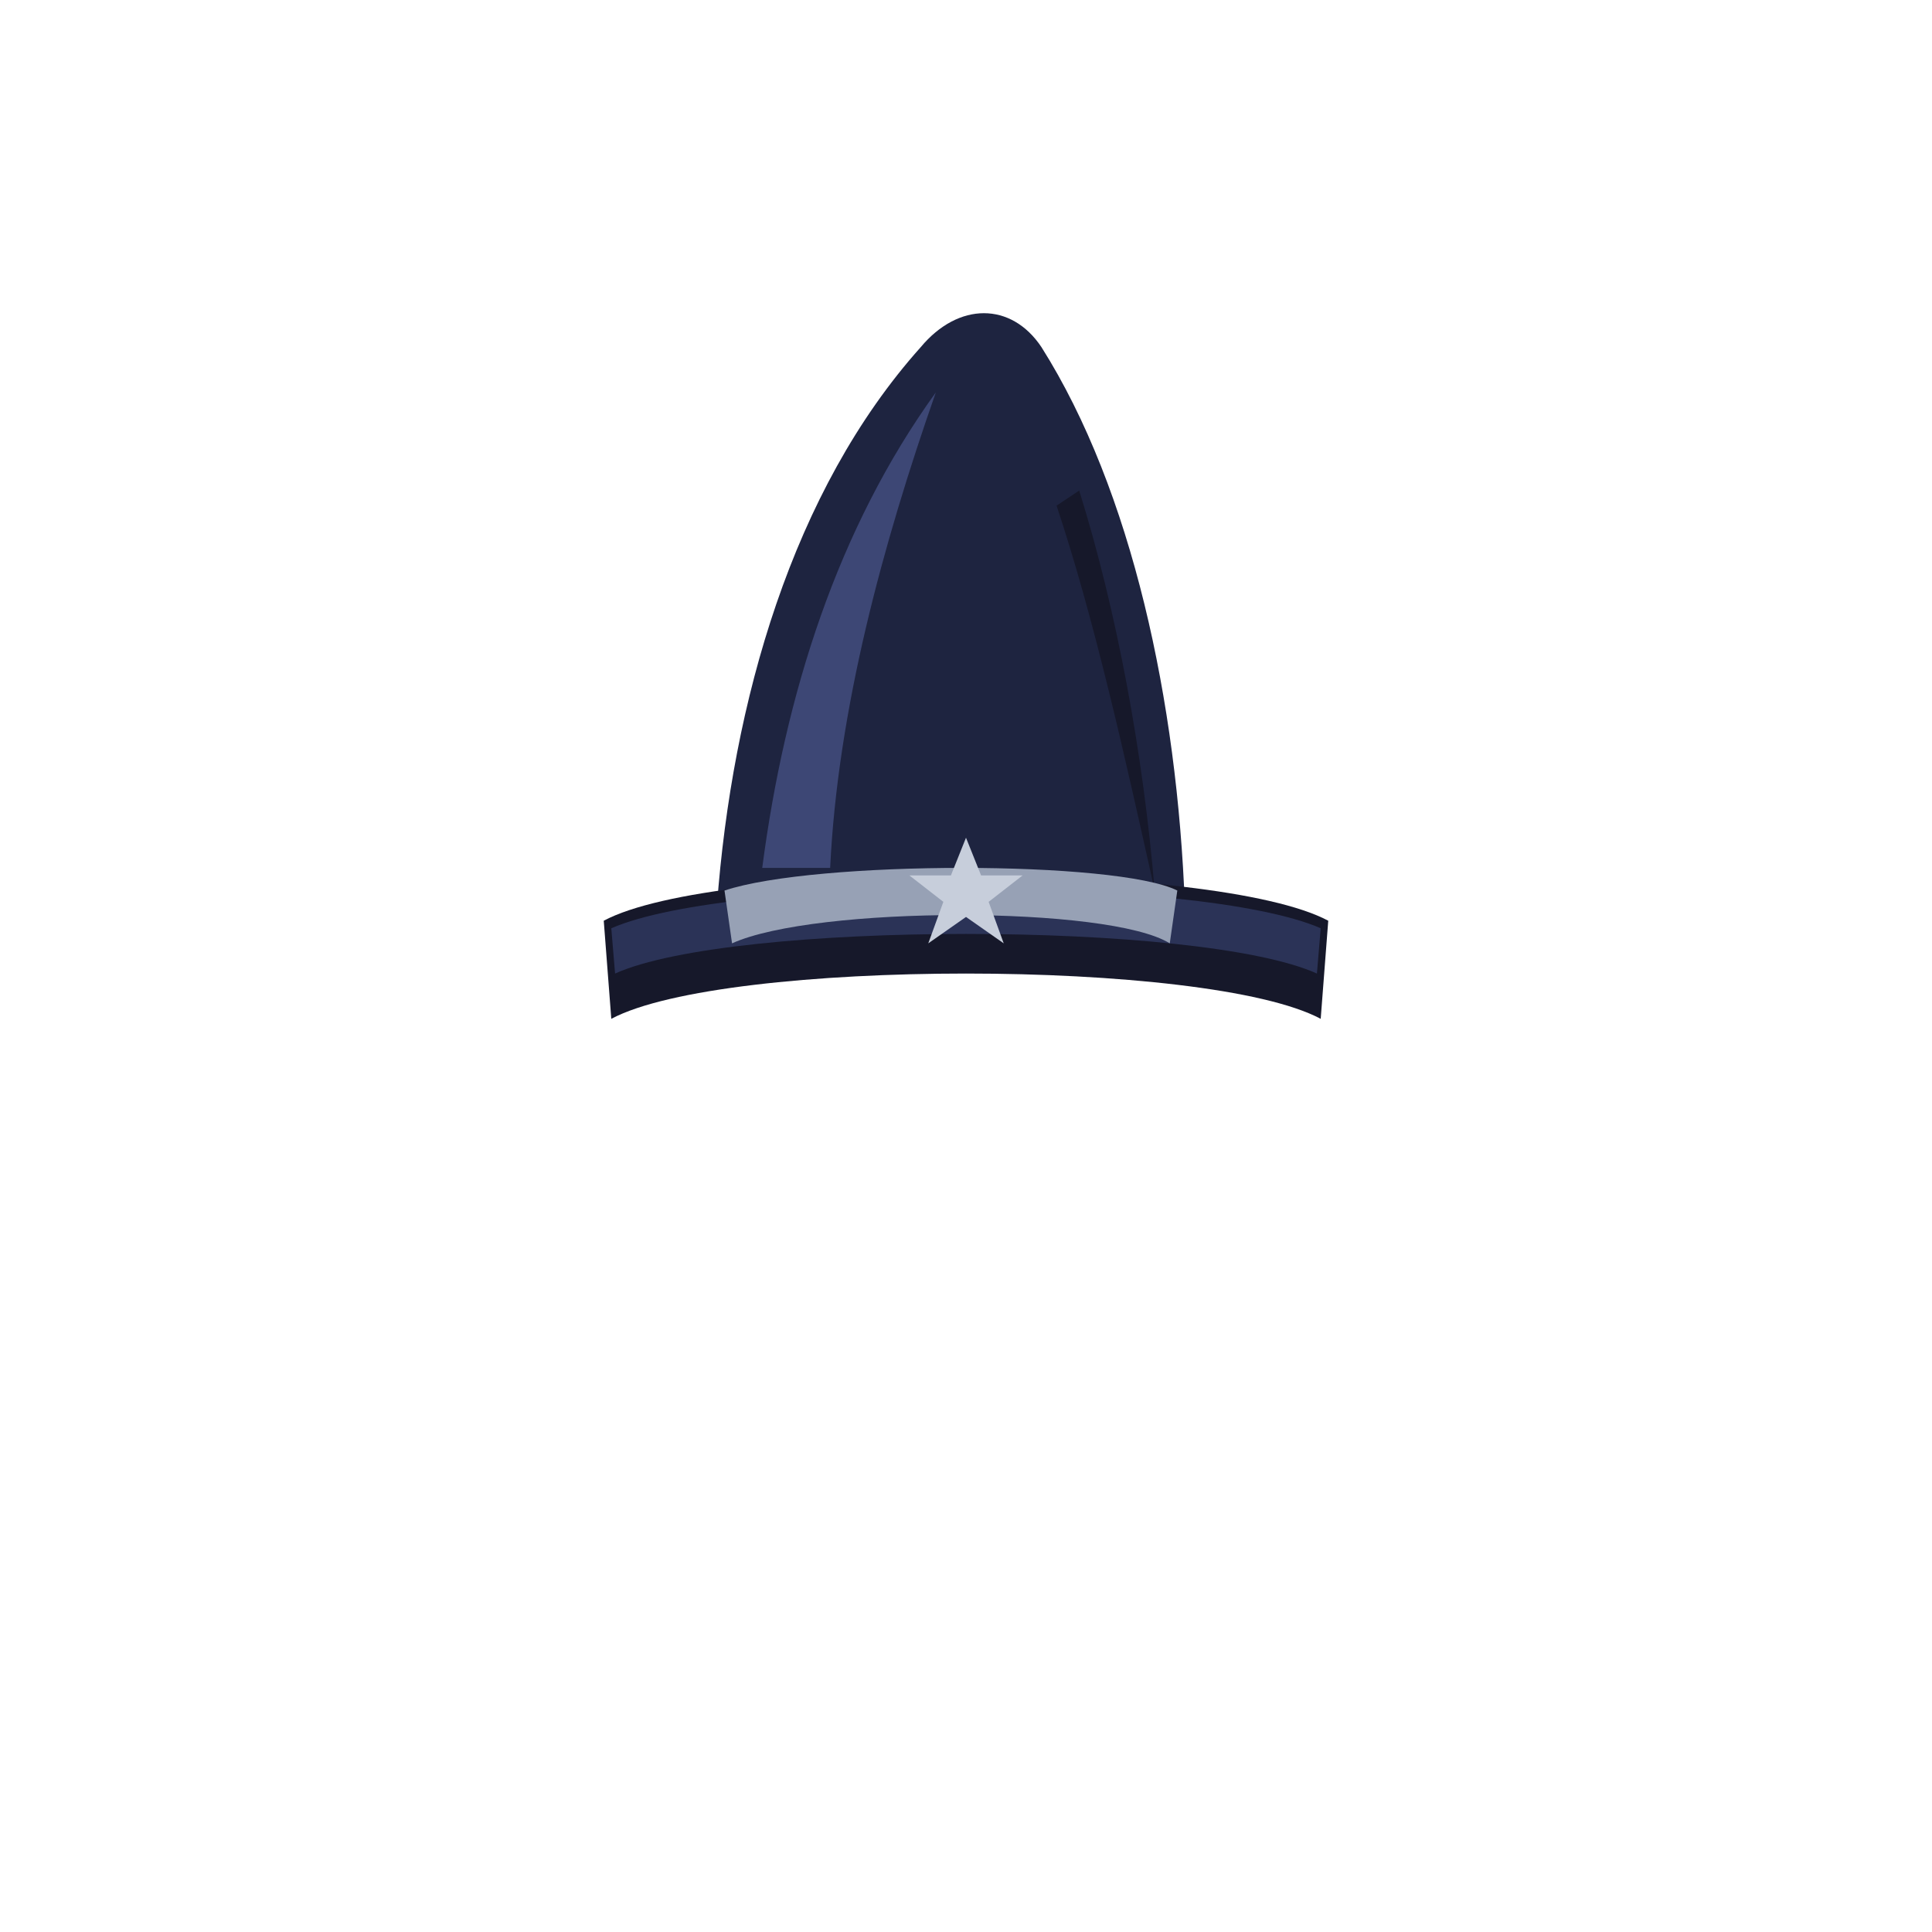
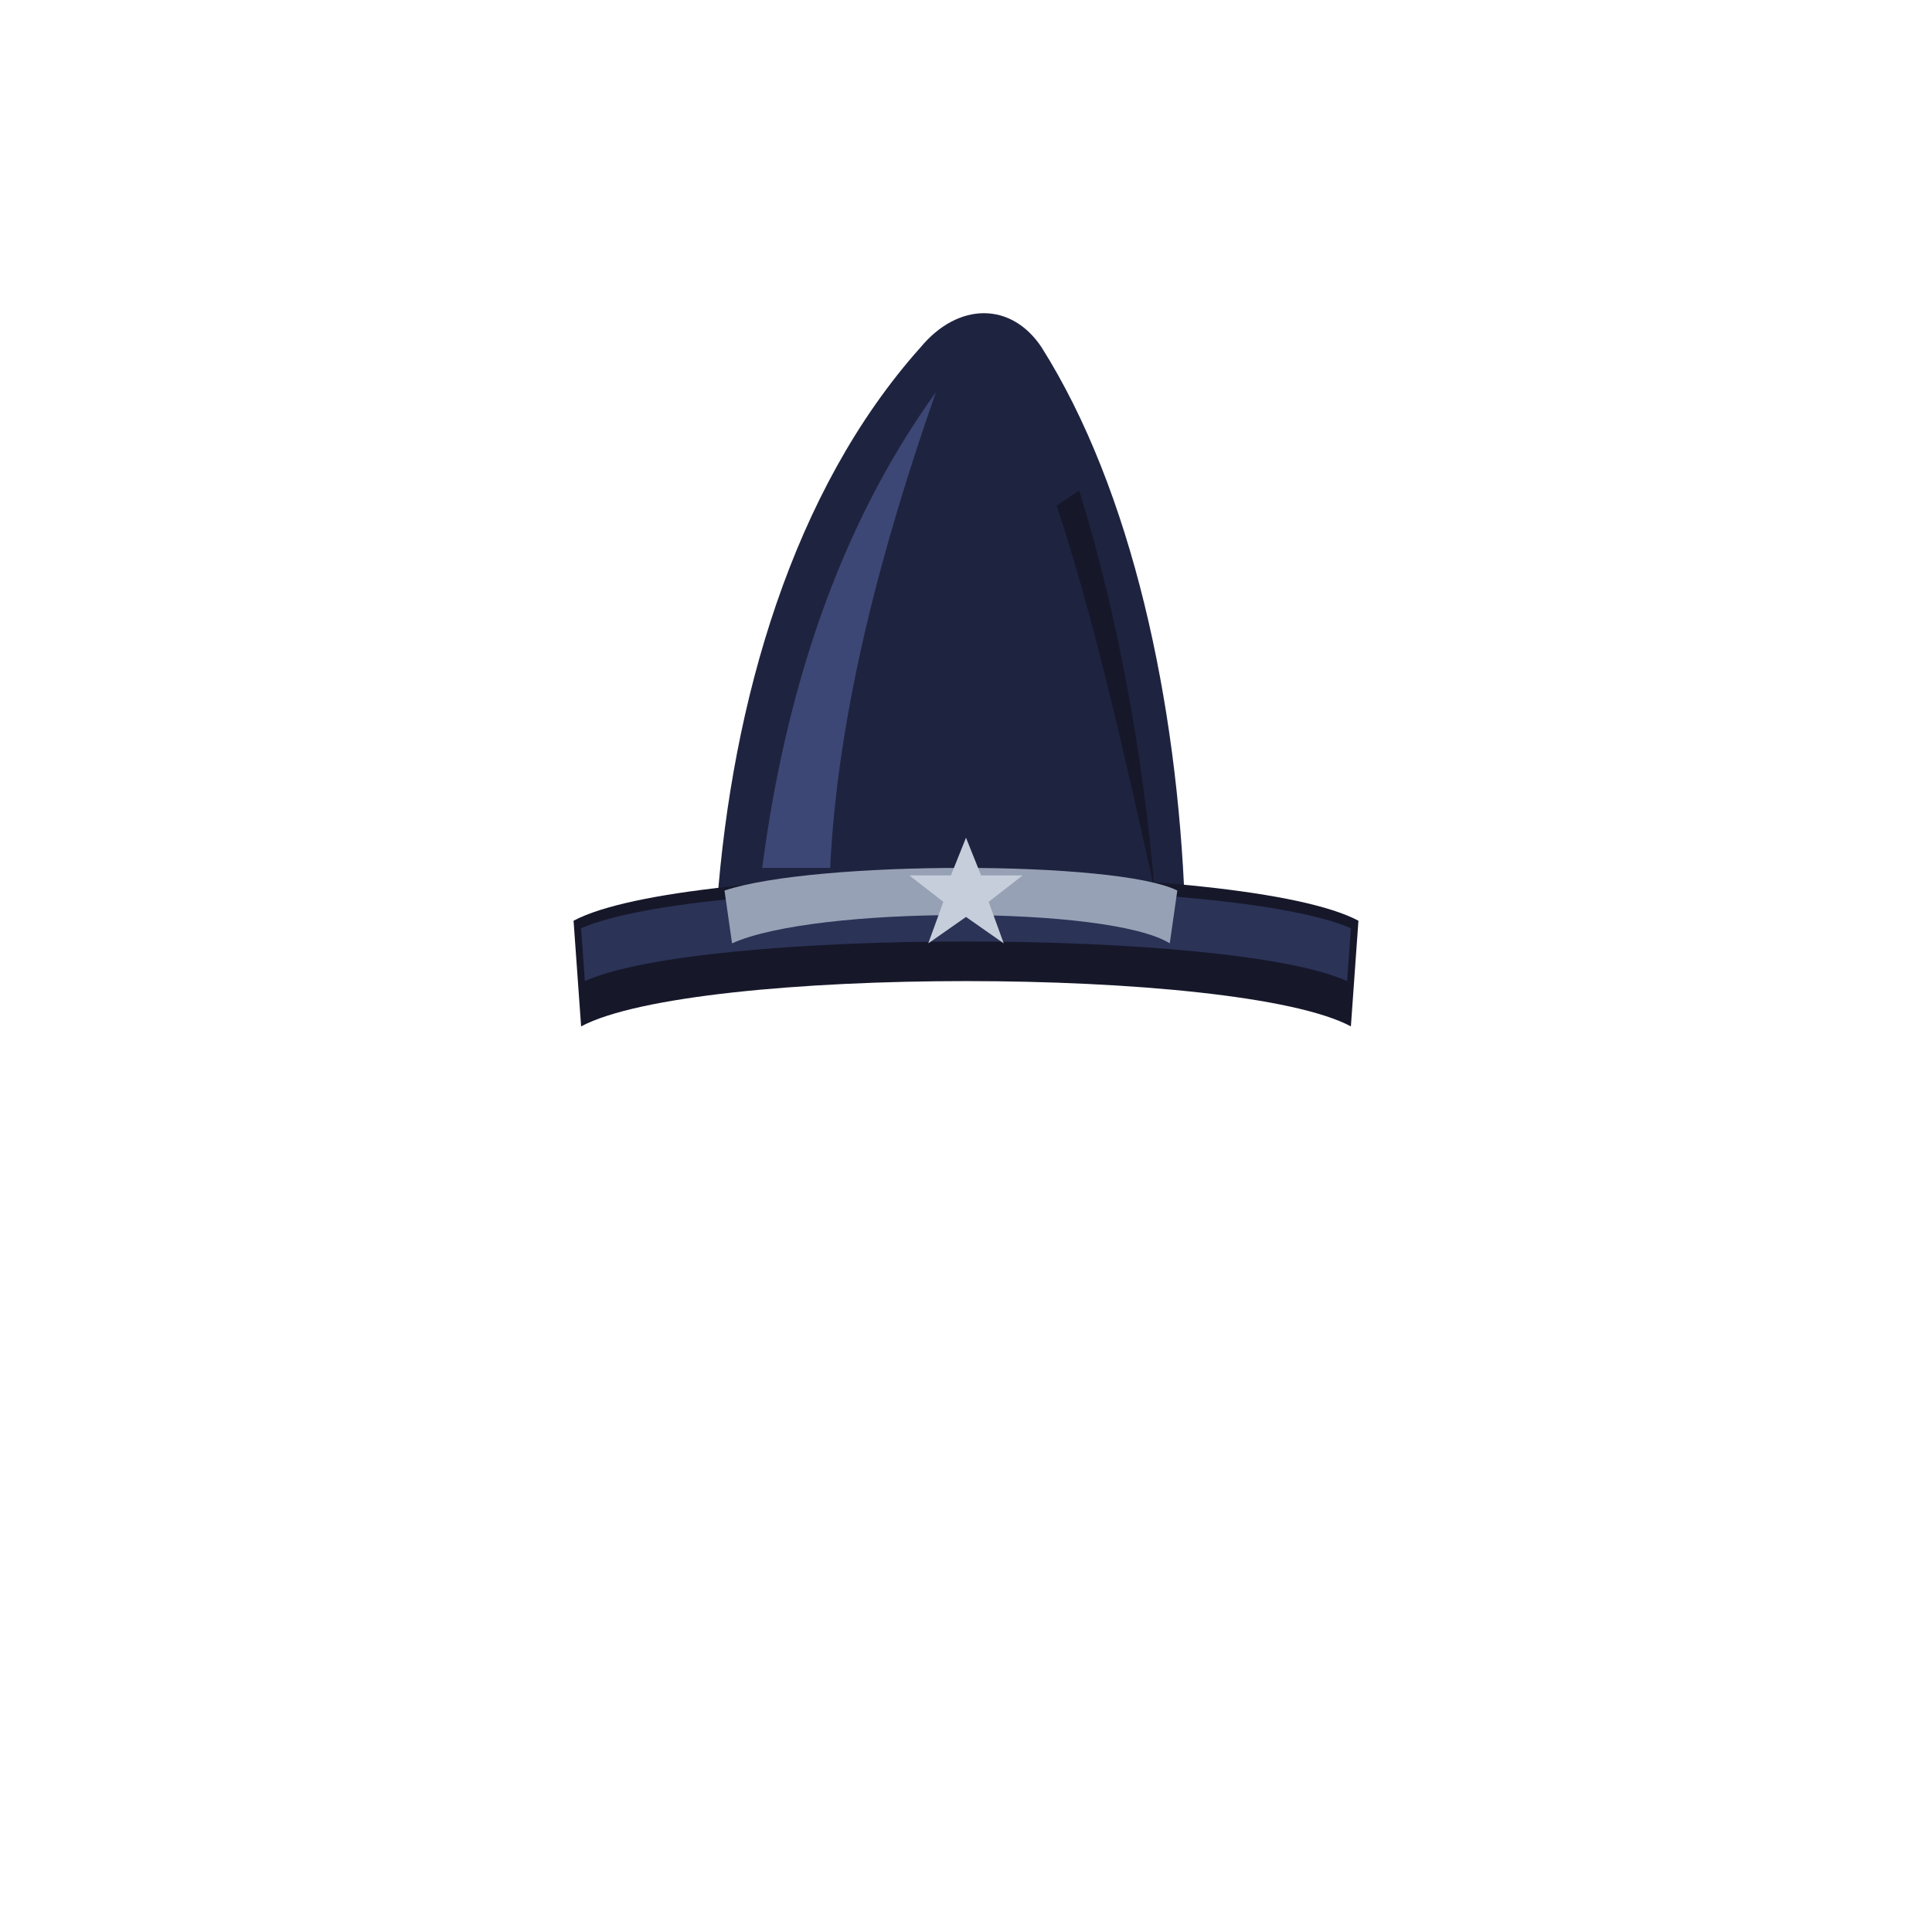
<svg xmlns="http://www.w3.org/2000/svg" viewBox="0 0 512 512" width="512" height="512">
  <path d="M190 240 C194 186 210 130 244 92 C254 80 268 80 276 92 C300 130 312 186 314 240 Z" fill="#1E2440" />
  <path d="M202 230 C208 184 222 140 248 104 C234 144 222 188 220 230 Z" fill="#3D4775" />
  <path d="M286 130 C296 162 303 200 306 236 C298 200 290 164 280 134 Z" fill="#16182A" />
-   <path d="M160 244 C190 228 322 228 352 244 L350 270 C320 254 192 254 162 270 Z" fill="#16182A" />
-   <path d="M162 246 C194 232 318 232 350 246 L349 258 C318 244 194 244 163 258 Z" fill="#2B3357" />
+   <path d="M152 244 C182 228 330 228 360 244 L358 272 C328 256 184 256 154 272 Z" fill="#16182A" />
+   <path d="M154 246 C186 232 326 232 358 246 L357 260 C326 246 186 246 155 260 Z" fill="#2B3357" />
  <path d="M192 236 C216 228 296 228 312 236 L310 250 C294 240 216 240 194 250 Z" fill="#97A1B5" />
  <path d="M256 222 L260 232 L271 232 L262 239 L266 250 L256 243 L246 250 L250 239 L241 232 L252 232 Z" fill="#C7CEDB" />
</svg>
